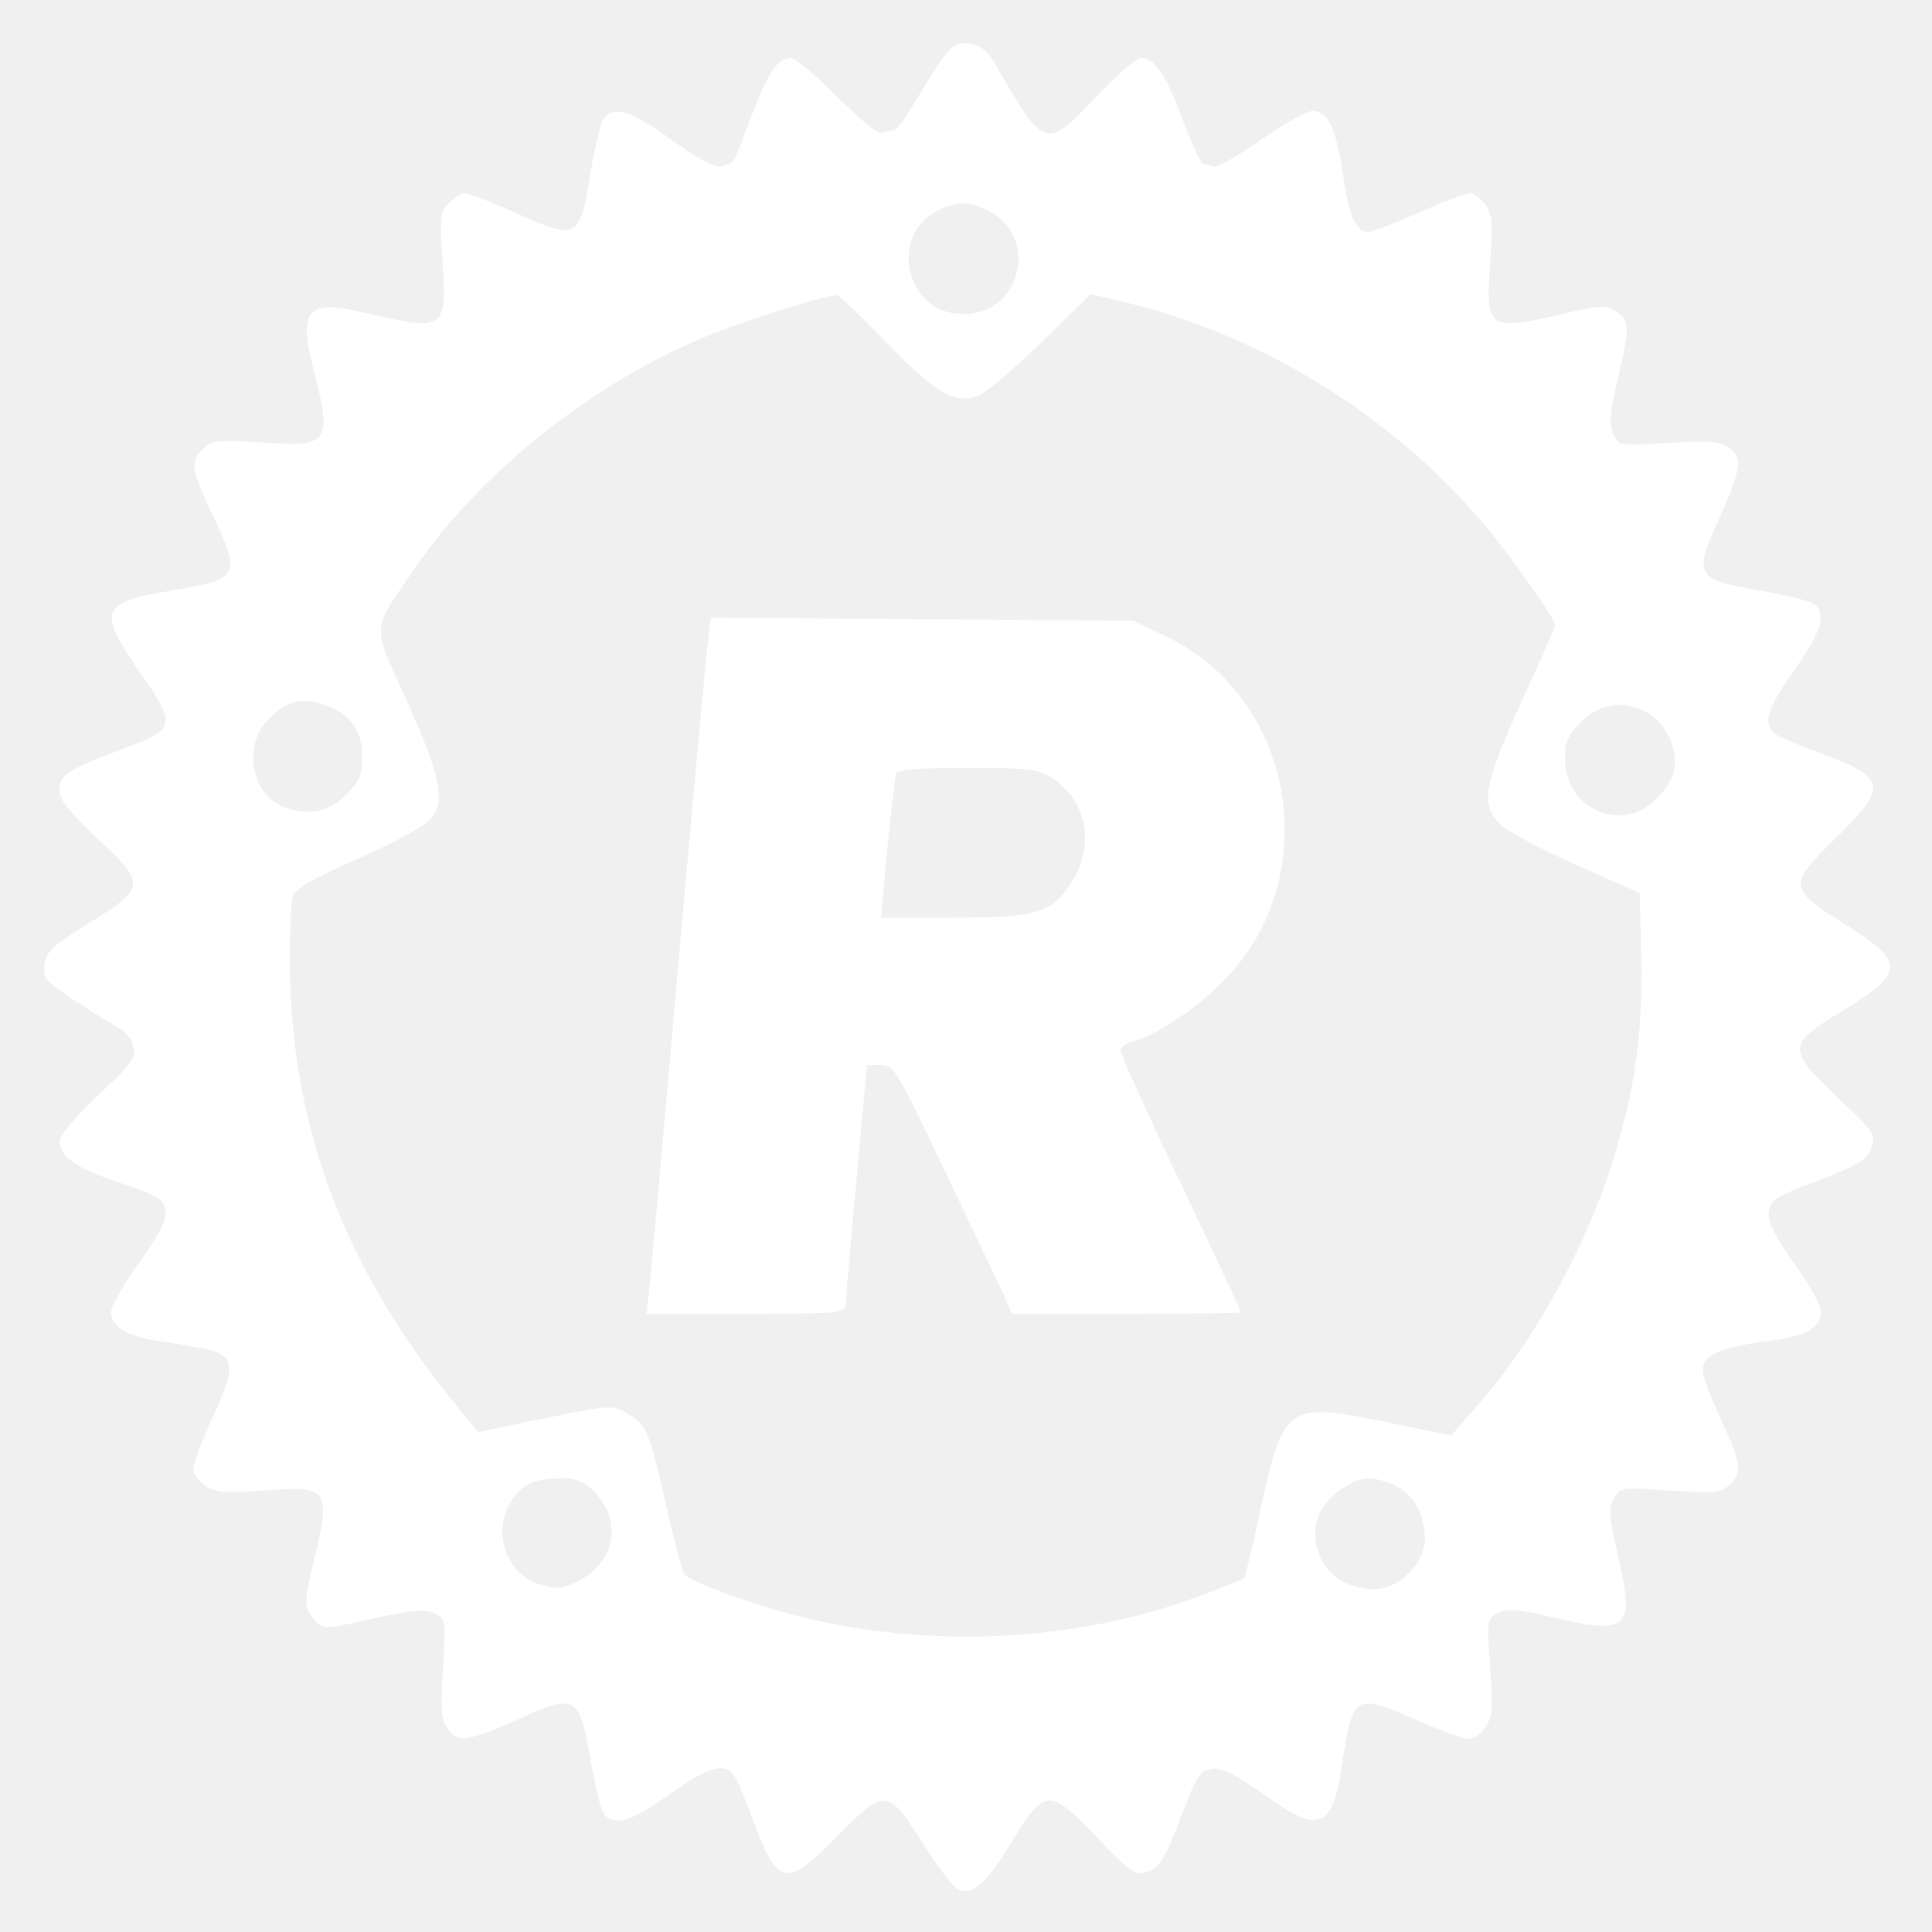
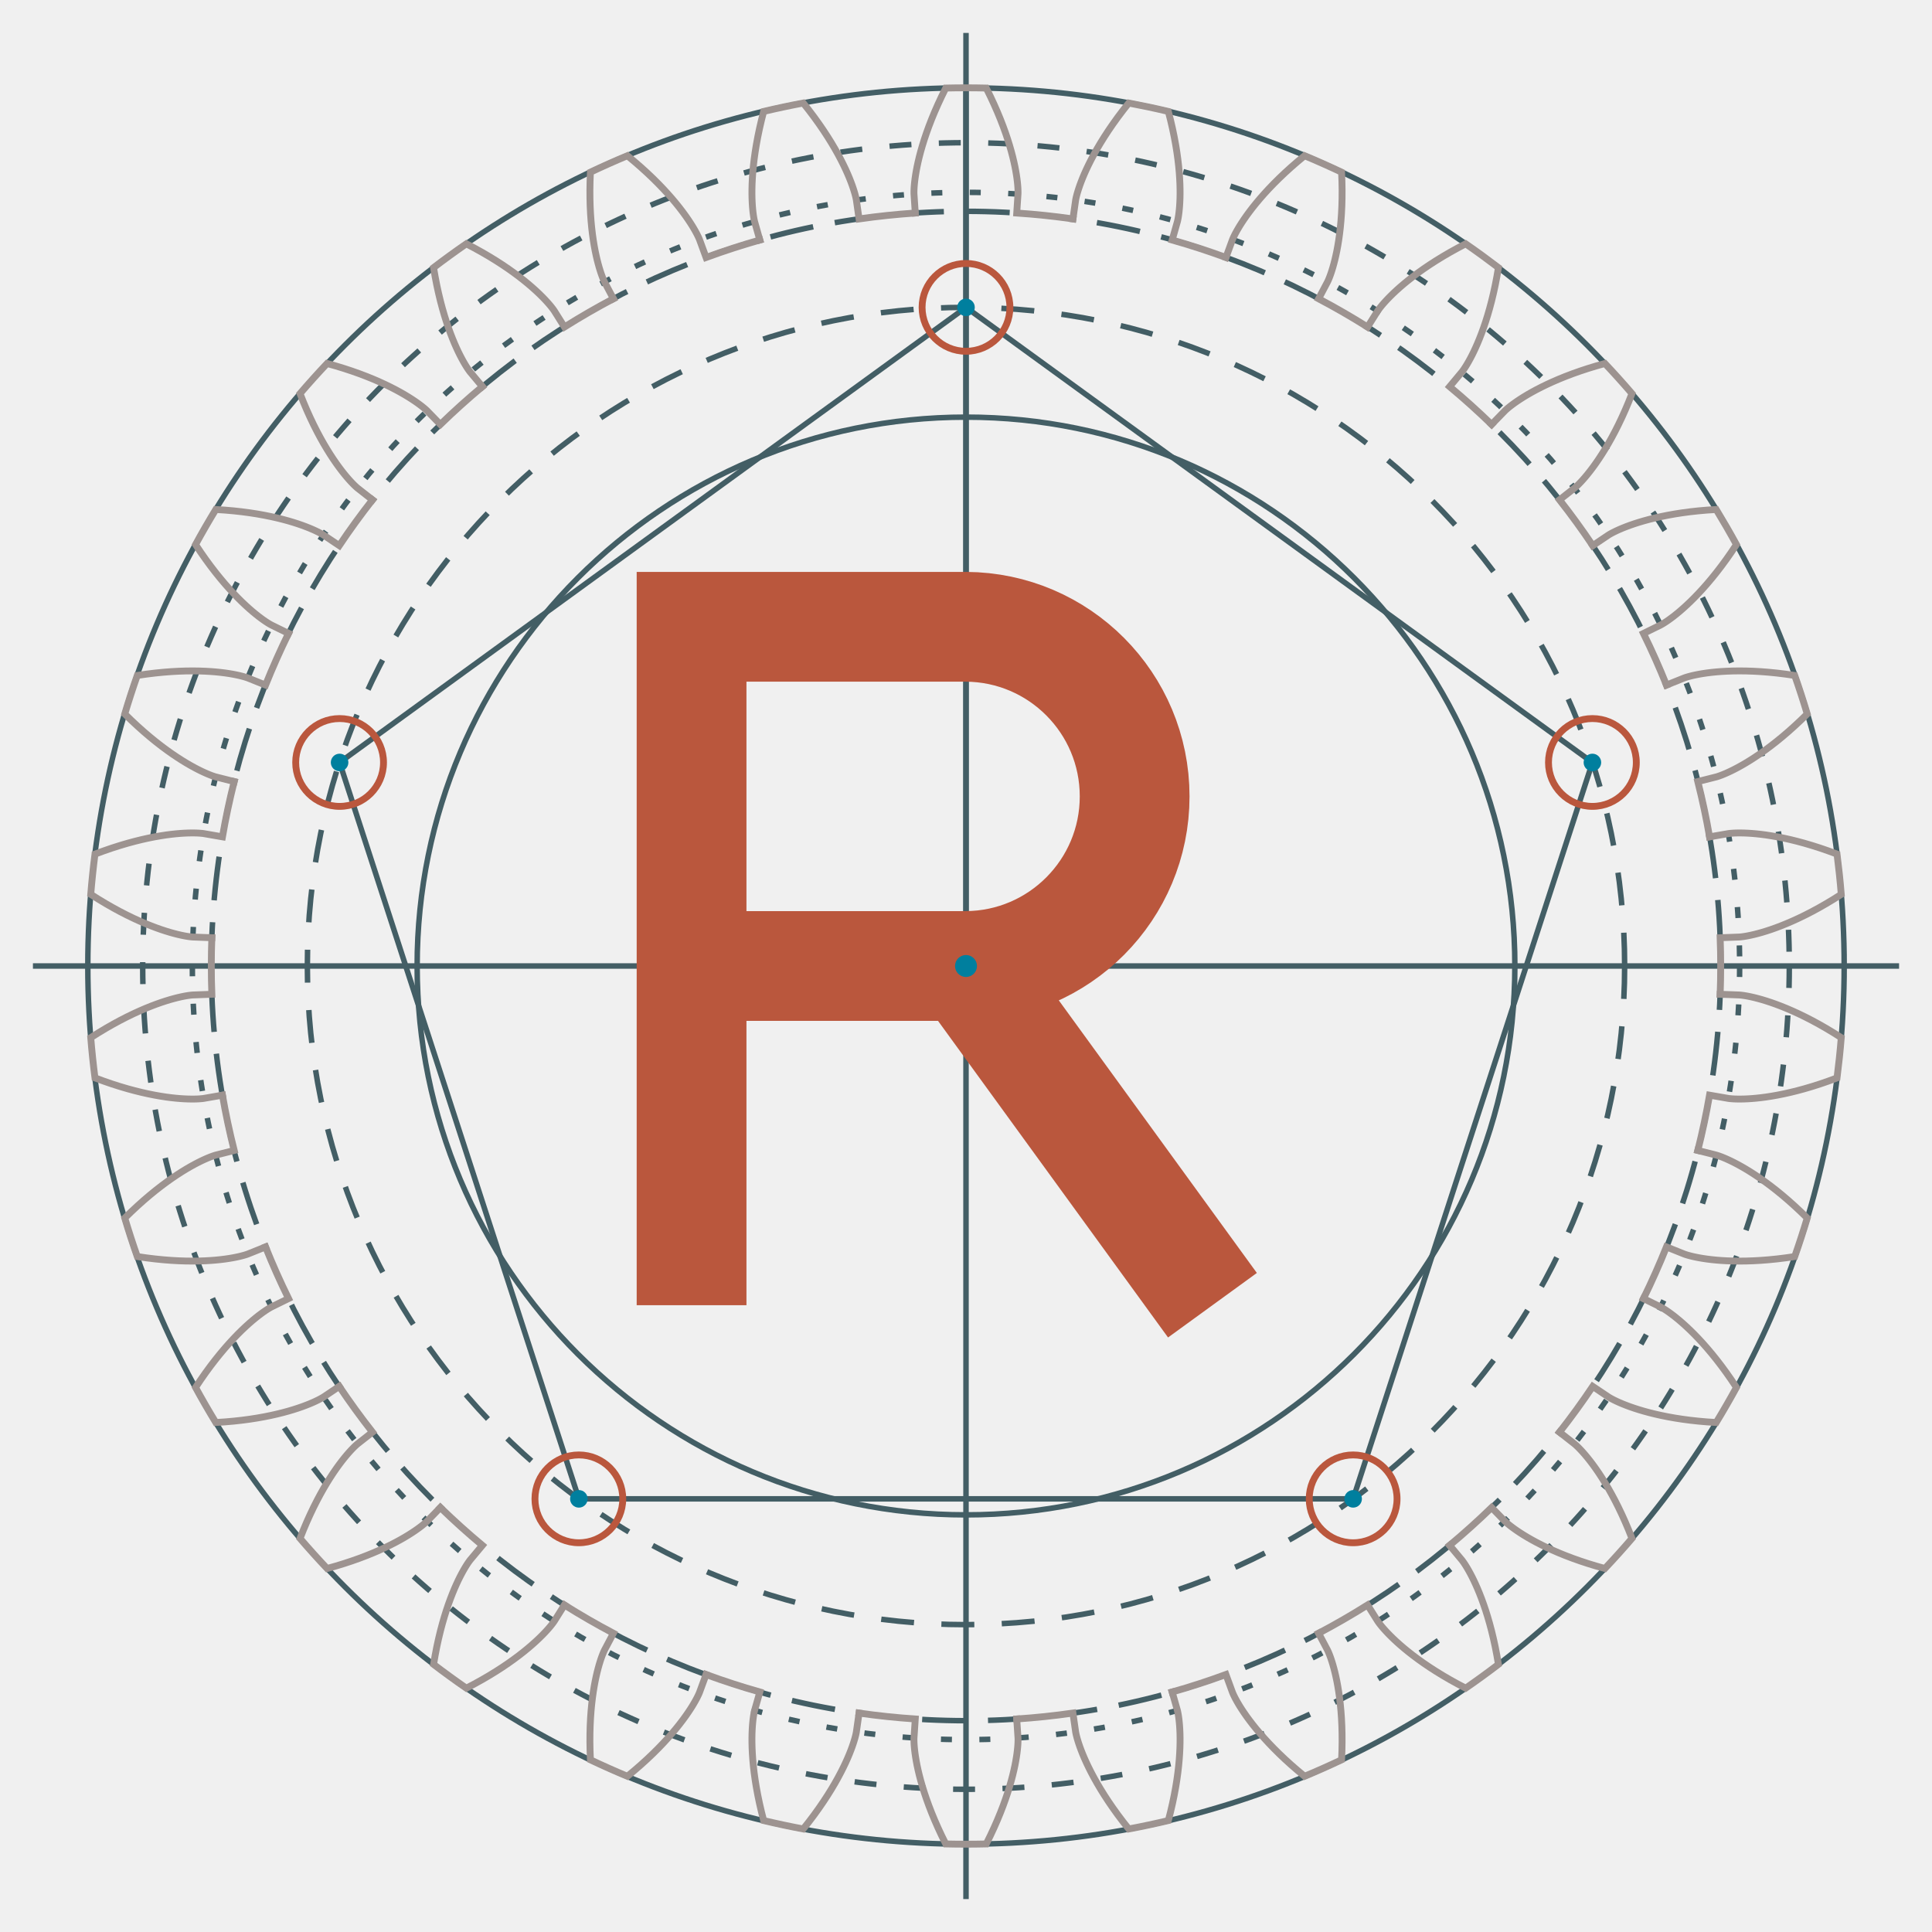
- <svg xmlns="http://www.w3.org/2000/svg" version="1.0" width="400pt" height="400pt" viewBox="0 0 400 400" preserveAspectRatio="xMidYMid meet">
-   <g transform="translate(0,400) scale(0.1,-0.1)" fill="#ffffff" stroke="none">
-     <path d="M1937 3858 c-18 -29 -43 -70 -56 -90 -12 -21 -26 -38 -31 -38 -5 0 -15 -2 -23 -5 -8 -4 -44 25 -94 75 -43 44 -87 80 -96 80 -27 0 -48 -32 -83 -125 -37 -98 -32 -90 -59 -99 -14 -4 -44 11 -104 54 -84 61 -119 72 -141 45 -6 -8 -19 -60 -28 -116 -22 -135 -27 -137 -154 -80 -51 23 -99 41 -105 41 -7 0 -22 -9 -33 -20 -18 -18 -20 -28 -14 -120 10 -142 4 -146 -150 -110 -131 32 -150 13 -116 -118 38 -150 32 -158 -110 -148 -92 6 -102 4 -120 -14 -27 -27 -26 -38 21 -138 58 -124 55 -131 -81 -154 -153 -25 -160 -40 -71 -169 76 -108 74 -119 -23 -155 -109 -41 -135 -54 -141 -75 -9 -27 6 -48 85 -123 92 -87 91 -95 -27 -168 -77 -48 -88 -59 -91 -86 -3 -28 2 -34 65 -75 37 -24 78 -49 90 -56 13 -6 26 -23 29 -38 6 -23 -2 -34 -69 -97 -42 -39 -79 -81 -82 -93 -8 -30 23 -56 98 -83 111 -38 115 -41 120 -66 3 -18 -11 -46 -54 -107 -33 -45 -59 -92 -59 -104 0 -29 33 -49 90 -58 25 -3 68 -11 97 -16 71 -14 74 -33 23 -144 -22 -48 -40 -95 -40 -106 0 -10 11 -26 25 -35 22 -14 41 -16 121 -10 136 10 140 5 103 -149 -19 -80 -19 -89 -4 -111 19 -29 22 -29 137 -3 72 16 98 18 117 9 24 -11 24 -12 18 -114 -5 -83 -4 -106 9 -124 21 -31 43 -28 146 18 120 55 128 50 151 -85 9 -53 21 -103 28 -111 21 -26 58 -15 135 41 77 55 112 66 132 42 6 -7 25 -51 42 -97 50 -137 68 -140 174 -31 98 100 105 99 177 -16 29 -46 61 -89 72 -94 29 -16 59 10 113 100 68 110 76 110 174 8 74 -77 80 -81 107 -72 23 9 33 24 61 95 42 111 45 114 74 118 18 2 49 -14 103 -52 117 -85 144 -74 164 64 22 142 26 145 151 90 50 -22 100 -40 110 -40 11 0 27 11 36 25 14 21 15 41 9 125 -7 99 -6 100 18 111 20 9 44 7 118 -11 150 -35 164 -21 129 129 -19 80 -20 97 -9 118 13 24 14 24 116 17 91 -6 106 -5 123 11 26 23 25 43 -4 107 -51 113 -56 129 -46 149 11 20 54 33 140 44 67 8 100 27 100 59 0 13 -25 59 -56 101 -38 54 -54 85 -52 103 4 29 7 32 118 74 71 28 86 38 95 62 9 27 6 32 -72 105 -103 99 -103 108 8 176 134 81 135 103 8 182 -117 73 -118 81 -18 178 109 107 106 125 -31 175 -46 17 -90 36 -97 42 -24 20 -13 53 42 131 56 78 67 115 41 136 -8 7 -58 19 -111 28 -135 23 -140 31 -85 151 46 103 49 125 18 146 -18 13 -41 14 -124 9 -103 -6 -103 -6 -114 19 -9 19 -7 43 9 112 26 111 26 122 -3 141 -21 14 -31 14 -110 -5 -155 -36 -161 -32 -151 105 6 79 5 99 -9 120 -9 14 -24 25 -32 25 -9 0 -57 -18 -106 -40 -50 -22 -96 -40 -104 -40 -27 0 -41 31 -53 116 -15 100 -31 134 -64 134 -12 0 -60 -27 -107 -60 -47 -33 -91 -58 -98 -55 -8 3 -17 5 -21 5 -4 0 -23 41 -42 91 -35 95 -58 129 -87 129 -9 0 -51 -36 -93 -81 -103 -109 -107 -108 -204 61 -22 38 -38 50 -66 50 -23 0 -34 -9 -62 -52z m107 -293 c108 -51 72 -215 -47 -215 -49 0 -81 19 -102 60 -32 63 -7 134 57 159 34 14 56 13 92 -4z m-208 -275 c102 -105 142 -128 190 -109 14 5 72 54 129 109 l103 101 64 -15 c293 -68 579 -247 768 -483 54 -67 130 -177 130 -187 0 -3 -31 -74 -70 -159 -77 -170 -85 -210 -47 -251 12 -14 83 -52 157 -85 l135 -60 3 -133 c4 -160 -15 -287 -64 -438 -59 -179 -167 -371 -282 -498 l-47 -54 -137 28 c-202 42 -211 36 -258 -180 -16 -77 -32 -141 -34 -143 -2 -3 -45 -20 -94 -38 -253 -95 -565 -110 -836 -39 -88 22 -213 68 -228 83 -5 4 -22 68 -38 141 -36 157 -41 171 -82 194 -29 18 -34 17 -169 -10 l-139 -29 -32 39 c-243 291 -358 591 -358 941 0 61 3 119 6 130 4 14 43 37 137 78 83 37 139 68 151 84 28 38 17 90 -54 247 -71 158 -73 135 20 271 135 197 367 382 603 479 70 29 236 82 269 85 4 1 51 -44 104 -99z m-1152 -754 c45 -19 66 -52 66 -104 0 -37 -6 -50 -34 -78 -36 -36 -78 -44 -130 -24 -64 24 -83 124 -34 177 40 44 77 52 132 29z m2732 -15 c35 -22 60 -78 50 -116 -10 -40 -54 -84 -92 -91 -72 -13 -134 40 -134 116 0 34 6 48 34 76 40 40 92 46 142 15z m-2186 -1609 c60 -61 44 -147 -34 -186 -32 -16 -44 -17 -76 -7 -71 21 -102 105 -63 171 21 36 47 48 101 49 35 1 49 -5 72 -27z m1655 14 c40 -17 65 -60 65 -112 0 -51 -53 -104 -104 -104 -53 0 -95 25 -113 67 -25 62 -3 115 62 151 27 15 49 15 90 -2z" />
-     <path d="M1466 2673 c-7 -61 -26 -265 -76 -833 -22 -250 -42 -479 -46 -507 l-5 -53 205 0 c189 0 206 1 207 18 0 9 10 125 22 257 l22 240 29 0 c27 0 32 -9 135 -225 59 -124 114 -240 122 -257 l14 -33 237 0 c131 0 238 1 238 3 0 1 -56 121 -125 266 -69 144 -125 269 -125 276 0 7 12 16 28 20 47 12 137 72 191 130 205 216 140 582 -126 708 l-68 32 -437 3 -436 3 -6 -48z m715 -286 c72 -48 86 -140 35 -218 -40 -60 -73 -69 -243 -69 l-149 0 13 143 c8 78 16 148 18 155 3 9 42 12 148 12 133 0 147 -2 178 -23z" />
+ <svg xmlns="http://www.w3.org/2000/svg" width="1024" height="1024" viewBox="-176 -176 352 352" role="img" aria-labelledby="title desc">
+   <style>.primary{stroke:#9d9390}.accent{stroke:#ba573d}.signal{fill:#007f9e}.guide{stroke:#435e65}</style>
+   <defs>
+     <path id="tooth" d="M -9.242,-137.189 L -9.474,-140.635 L -9.476,-140.67 L -9.479,-140.776 L -9.481,-140.953 L -9.478,-141.2 L -9.468,-141.517 L -9.446,-141.905 L -9.41,-142.362 L -9.356,-142.889 L -9.283,-143.485 L -9.185,-144.148 L -9.062,-144.879 L -8.908,-145.677 L -8.722,-146.539 L -8.5,-147.466 L -8.239,-148.456 L -7.937,-149.508 L -7.591,-150.62 L -7.197,-151.791 L -6.753,-153.019 L -6.256,-154.303 L -5.703,-155.641 L -5.093,-157.03 L -4.421,-158.47 L -3.687,-159.958 A 160 160 0 0 1 3.687,-159.958 L 4.421,-158.47 L 5.093,-157.03 L 5.703,-155.641 L 6.256,-154.303 L 6.753,-153.019 L 7.197,-151.791 L 7.591,-150.62 L 7.937,-149.508 L 8.239,-148.456 L 8.5,-147.466 L 8.722,-146.539 L 8.908,-145.677 L 9.062,-144.879 L 9.185,-144.148 L 9.283,-143.485 L 9.356,-142.889 L 9.41,-142.362 L 9.446,-141.905 L 9.468,-141.517 L 9.478,-141.2 L 9.481,-140.953 L 9.479,-140.776 L 9.476,-140.67 L 9.474,-140.635 L 9.242,-137.189 A 137.5 137.5 0 0 1 19.483,-136.113" />
+   </defs>
+   <g class="guide" fill="none" stroke-width="1">
+     <path d="M -170 0 H 170 M 0 -170 V 170" />
+     <circle r="160" />
+     <circle r="150" stroke-dasharray="4 5" />
+     <circle r="140.954" stroke-dasharray="2 5" />
+     <circle r="137.5" stroke-dasharray="8 4" />
+     <circle r="100" />
+     <circle r="120" stroke-dasharray="6 5" />
+     <polygon points="0,-120 114.127,-37.082 70.534,97.082 -70.534,97.082 -114.127,-37.082" />
+     <path d="M 0 0 L 0,-160" />
+   </g>
+   <g class="primary" fill="none" stroke-width="1.25" stroke-linecap="square" stroke-linejoin="miter">
+     <use href="#tooth" transform="rotate(0)" />
+     <use href="#tooth" transform="rotate(12)" />
+     <use href="#tooth" transform="rotate(24)" />
+     <use href="#tooth" transform="rotate(36)" />
+     <use href="#tooth" transform="rotate(48)" />
+     <use href="#tooth" transform="rotate(60)" />
+     <use href="#tooth" transform="rotate(72)" />
+     <use href="#tooth" transform="rotate(84)" />
+     <use href="#tooth" transform="rotate(96)" />
+     <use href="#tooth" transform="rotate(108)" />
+     <use href="#tooth" transform="rotate(120)" />
+     <use href="#tooth" transform="rotate(132)" />
+     <use href="#tooth" transform="rotate(144)" />
+     <use href="#tooth" transform="rotate(156)" />
+     <use href="#tooth" transform="rotate(168)" />
+     <use href="#tooth" transform="rotate(180)" />
+     <use href="#tooth" transform="rotate(192)" />
+     <use href="#tooth" transform="rotate(204)" />
+     <use href="#tooth" transform="rotate(216)" />
+     <use href="#tooth" transform="rotate(228)" />
+     <use href="#tooth" transform="rotate(240)" />
+     <use href="#tooth" transform="rotate(252)" />
+     <use href="#tooth" transform="rotate(264)" />
+     <use href="#tooth" transform="rotate(276)" />
+     <use href="#tooth" transform="rotate(288)" />
+     <use href="#tooth" transform="rotate(300)" />
+     <use href="#tooth" transform="rotate(312)" />
+     <use href="#tooth" transform="rotate(324)" />
+     <use href="#tooth" transform="rotate(336)" />
+     <use href="#tooth" transform="rotate(348)" />
+   </g>
+   <g class="accent" fill="none" stroke-width="1.25" stroke-linecap="butt" stroke-linejoin="miter">
+     <circle cx="0" cy="-120" r="8" />
+     <circle cx="114.127" cy="-37.082" r="8" />
+     <circle cx="70.534" cy="97.082" r="8" />
+     <circle cx="-70.534" cy="97.082" r="8" />
+     <circle cx="-114.127" cy="-37.082" r="8" />
+     <path d="M -50 61.803 V -61.803 H 0 A 30.902 30.902 0 0 1 0 0 H -50 M 0 0 L 44.903 61.803" stroke-width="20" />
+   </g>
+   <g class="signal">
+     <circle cx="0" cy="-120" r="1.6" />
+     <circle cx="114.127" cy="-37.082" r="1.6" />
+     <circle cx="70.534" cy="97.082" r="1.6" />
+     <circle cx="-70.534" cy="97.082" r="1.6" />
+     <circle cx="-114.127" cy="-37.082" r="1.6" />
+     <circle r="2" />
  </g>
</svg>
